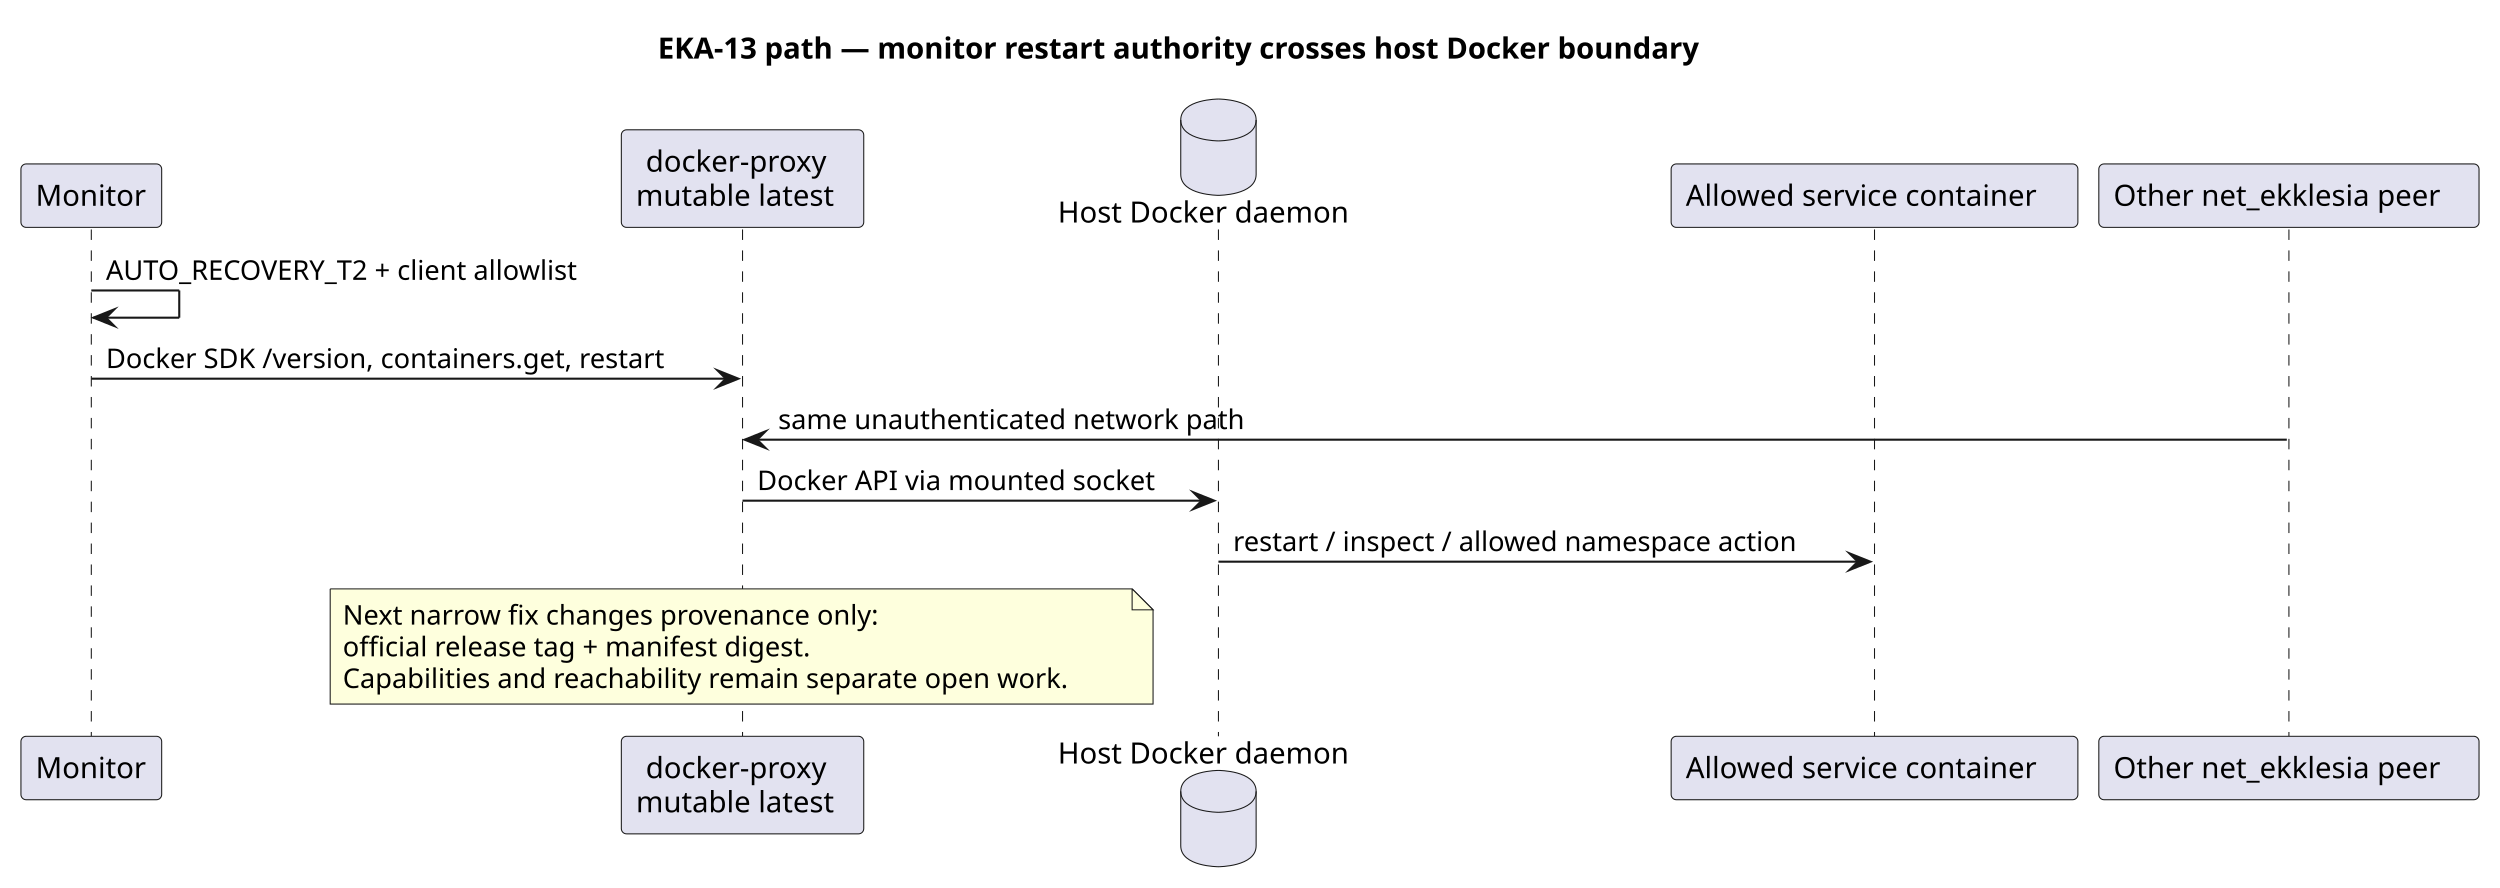
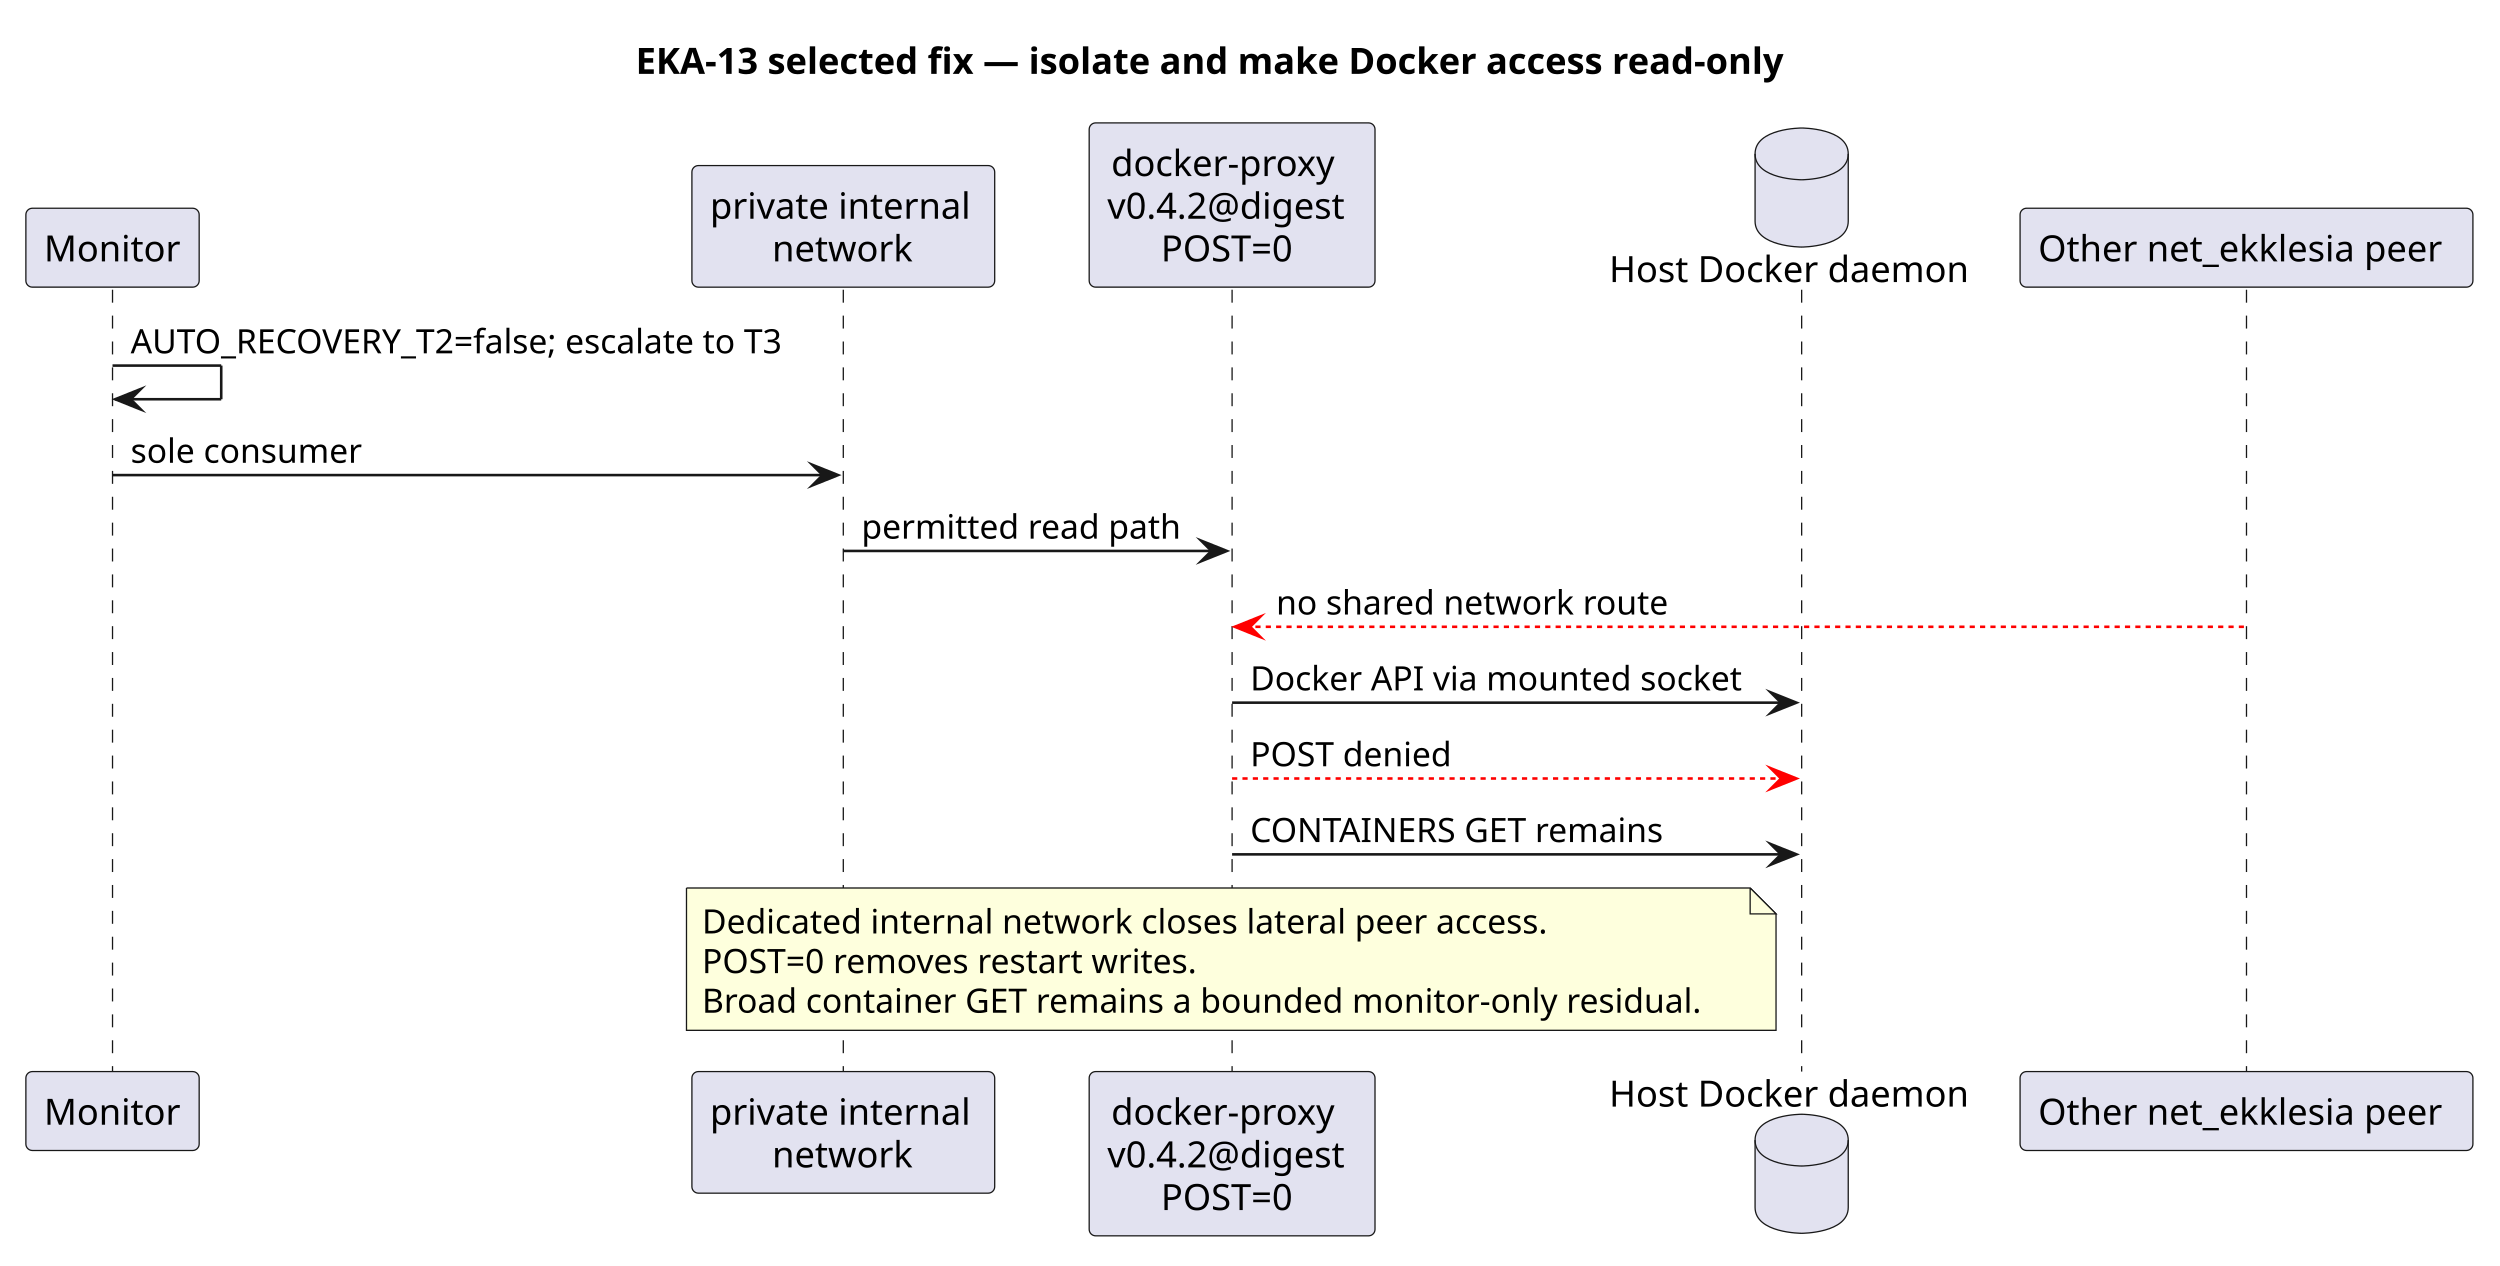
- <svg xmlns="http://www.w3.org/2000/svg" version="1.1" data-diagram-type="SEQUENCE" style="width:1194px;height:424px;background:#FFFFFF;" width="1194px" height="424px" viewBox="0 0 1194 424" zoomAndPan="magnify" preserveAspectRatio="none" contentStyleType="text/css">
+ <svg xmlns="http://www.w3.org/2000/svg" version="1.1" data-diagram-type="SEQUENCE" style="width:966px;height:489px;background:#FFFFFF;" width="966px" height="489px" viewBox="0 0 966 489" zoomAndPan="magnify" preserveAspectRatio="none" contentStyleType="text/css">
  <defs />
  <g font-family="sans-serif" lengthAdjust="spacing">
    <g class="title" data-source-line="18">
-       <text x="314.168" y="27.995" fill="#000" font-size="14" textLength="564.648" font-weight="700">EKA-13 path — monitor restart authority crosses host Docker boundary</text>
+       <text x="245.617" y="28.535" fill="#000" font-size="14" textLength="473.3" font-weight="700">EKA-13 selected fix — isolate and make Docker access read-only</text>
    </g>
    <g>
-       <rect x="40.109" y="109.594" width="8" height="242.063" fill="#000" fill-opacity="0" />
-       <line x1="43.609" y1="109.594" x2="43.609" y2="351.656" style="stroke:#181818;stroke-width:0.5;stroke-dasharray:5,5;" />
+       <rect x="39.979" y="111.953" width="8" height="302.105" fill="#000" fill-opacity="0" />
+       <line x1="43.479" y1="111.953" x2="43.479" y2="414.059" style="stroke:#181818;stroke-width:0.5;stroke-dasharray:5,5;" />
    </g>
    <g>
-       <rect x="351.137" y="109.594" width="8" height="242.063" fill="#000" fill-opacity="0" />
-       <line x1="354.637" y1="109.594" x2="354.637" y2="351.656" style="stroke:#181818;stroke-width:0.5;stroke-dasharray:5,5;" />
+       <rect x="322.352" y="111.953" width="8" height="302.105" fill="#000" fill-opacity="0" />
+       <line x1="325.852" y1="111.953" x2="325.852" y2="414.059" style="stroke:#181818;stroke-width:0.5;stroke-dasharray:5,5;" />
    </g>
    <g>
-       <rect x="578.427" y="109.594" width="8" height="242.063" fill="#000" fill-opacity="0" />
-       <line x1="581.927" y1="109.594" x2="581.927" y2="351.656" style="stroke:#181818;stroke-width:0.5;stroke-dasharray:5,5;" />
+       <rect x="472.581" y="111.953" width="8" height="302.105" fill="#000" fill-opacity="0" />
+       <line x1="476.081" y1="111.953" x2="476.081" y2="414.059" style="stroke:#181818;stroke-width:0.5;stroke-dasharray:5,5;" />
    </g>
    <g>
-       <rect x="891.766" y="109.594" width="8" height="242.063" fill="#000" fill-opacity="0" />
-       <line x1="895.266" y1="109.594" x2="895.266" y2="351.656" style="stroke:#181818;stroke-width:0.5;stroke-dasharray:5,5;" />
+       <rect x="692.66" y="111.953" width="8" height="302.105" fill="#000" fill-opacity="0" />
+       <line x1="696.16" y1="111.953" x2="696.16" y2="414.059" style="stroke:#181818;stroke-width:0.5;stroke-dasharray:5,5;" />
    </g>
    <g>
-       <rect x="1089.689" y="109.594" width="8" height="242.063" fill="#000" fill-opacity="0" />
-       <line x1="1093.189" y1="109.594" x2="1093.189" y2="351.656" style="stroke:#181818;stroke-width:0.5;stroke-dasharray:5,5;" />
+       <rect x="864.544" y="111.953" width="8" height="302.105" fill="#000" fill-opacity="0" />
+       <line x1="868.044" y1="111.953" x2="868.044" y2="414.059" style="stroke:#181818;stroke-width:0.5;stroke-dasharray:5,5;" />
    </g>
-     <rect x="10" y="78.297" width="67.218" height="30.297" fill="#E2E2F0" style="stroke:#181818;stroke-width:0.5;" rx="2.5" ry="2.5" />
-     <text x="17" y="98.292" fill="#000" font-size="14" textLength="53.218">Monitor</text>
-     <rect x="296.75" y="62" width="115.773" height="46.594" fill="#E2E2F0" style="stroke:#181818;stroke-width:0.5;" rx="2.5" ry="2.5" />
-     <text x="308.409" y="81.995" fill="#000" font-size="14" textLength="92.456">docker-proxy</text>
-     <text x="303.75" y="98.292" fill="#000" font-size="14" textLength="101.773">mutable latest</text>
-     <text x="505.202" y="106.292" fill="#000" font-size="14" textLength="147.451">Host Docker daemon</text>
-     <path d="M563.927,57.297 C563.927,47.297 581.927,47.297 581.927,47.297 C581.927,47.297 599.927,47.297 599.927,57.297 L599.927,83.297 C599.927,93.297 581.927,93.297 581.927,93.297 C581.927,93.297 563.927,93.297 563.927,83.297 L563.927,57.297" style="stroke:#181818;stroke-width:0.5;" fill="#E2E2F0" />
-     <path d="M563.927,57.297 C563.927,67.297 581.927,67.297 581.927,67.297 C581.927,67.297 599.927,67.297 599.927,57.297" style="stroke:#181818;stroke-width:0.5;" fill="none" />
-     <rect x="798.138" y="78.297" width="194.257" height="30.297" fill="#E2E2F0" style="stroke:#181818;stroke-width:0.5;" rx="2.5" ry="2.5" />
-     <text x="805.138" y="98.292" fill="#000" font-size="14" textLength="180.257">Allowed service container</text>
-     <rect x="1002.395" y="78.297" width="181.59" height="30.297" fill="#E2E2F0" style="stroke:#181818;stroke-width:0.5;" rx="2.5" ry="2.5" />
-     <text x="1009.395" y="98.292" fill="#000" font-size="14" textLength="167.59">Other net_ekklesia peer</text>
-     <rect x="10" y="351.656" width="67.218" height="30.297" fill="#E2E2F0" style="stroke:#181818;stroke-width:0.5;" rx="2.5" ry="2.5" />
-     <text x="17" y="371.651" fill="#000" font-size="14" textLength="53.218">Monitor</text>
-     <rect x="296.75" y="351.656" width="115.773" height="46.594" fill="#E2E2F0" style="stroke:#181818;stroke-width:0.5;" rx="2.5" ry="2.5" />
-     <text x="308.409" y="371.651" fill="#000" font-size="14" textLength="92.456">docker-proxy</text>
-     <text x="303.75" y="387.948" fill="#000" font-size="14" textLength="101.773">mutable latest</text>
-     <text x="505.202" y="364.651" fill="#000" font-size="14" textLength="147.451">Host Docker daemon</text>
-     <path d="M563.927,377.953 C563.927,367.953 581.927,367.953 581.927,367.953 C581.927,367.953 599.927,367.953 599.927,377.953 L599.927,403.953 C599.927,413.953 581.927,413.953 581.927,413.953 C581.927,413.953 563.927,413.953 563.927,403.953 L563.927,377.953" style="stroke:#181818;stroke-width:0.5;" fill="#E2E2F0" />
-     <path d="M563.927,377.953 C563.927,387.953 581.927,387.953 581.927,387.953 C581.927,387.953 599.927,387.953 599.927,377.953" style="stroke:#181818;stroke-width:0.5;" fill="none" />
-     <rect x="798.138" y="351.656" width="194.257" height="30.297" fill="#E2E2F0" style="stroke:#181818;stroke-width:0.5;" rx="2.5" ry="2.5" />
-     <text x="805.138" y="371.651" fill="#000" font-size="14" textLength="180.257">Allowed service container</text>
-     <rect x="1002.395" y="351.656" width="181.59" height="30.297" fill="#E2E2F0" style="stroke:#181818;stroke-width:0.5;" rx="2.5" ry="2.5" />
-     <text x="1009.395" y="371.651" fill="#000" font-size="14" textLength="167.59">Other net_ekklesia peer</text>
-     <line x1="43.609" y1="138.727" x2="85.609" y2="138.727" style="stroke:#181818;stroke-width:1;" />
-     <line x1="85.609" y1="138.727" x2="85.609" y2="151.727" style="stroke:#181818;stroke-width:1;" />
-     <line x1="44.609" y1="151.727" x2="85.609" y2="151.727" style="stroke:#181818;stroke-width:1;" />
-     <polygon points="54.609,147.727,44.609,151.727,54.609,155.727,50.609,151.727" fill="#181818" style="stroke:#181818;stroke-width:1;stroke-linejoin:miter;stroke-miterlimit:10;" />
-     <text x="50.609" y="133.661" fill="#000" font-size="13" textLength="248.295">AUTO_RECOVERY_T2 + client allowlist</text>
-     <polygon points="342.637,176.859,352.637,180.859,342.637,184.859,346.637,180.859" fill="#181818" style="stroke:#181818;stroke-width:1;stroke-linejoin:miter;stroke-miterlimit:10;" />
-     <line x1="43.609" y1="180.859" x2="348.637" y2="180.859" style="stroke:#181818;stroke-width:1;" />
-     <text x="50.609" y="175.793" fill="#000" font-size="13" textLength="287.028">Docker SDK /version, containers.get, restart</text>
-     <polygon points="365.637,205.992,355.637,209.992,365.637,213.992,361.637,209.992" fill="#181818" style="stroke:#181818;stroke-width:1;stroke-linejoin:miter;stroke-miterlimit:10;" />
-     <line x1="359.637" y1="209.992" x2="1092.189" y2="209.992" style="stroke:#181818;stroke-width:1;" />
-     <text x="371.637" y="204.926" fill="#000" font-size="13" textLength="237.574">same unauthenticated network path</text>
-     <polygon points="569.927,235.125,579.927,239.125,569.927,243.125,573.927,239.125" fill="#181818" style="stroke:#181818;stroke-width:1;stroke-linejoin:miter;stroke-miterlimit:10;" />
-     <line x1="354.637" y1="239.125" x2="575.927" y2="239.125" style="stroke:#181818;stroke-width:1;" />
-     <text x="361.637" y="234.059" fill="#000" font-size="13" textLength="203.29">Docker API via mounted socket</text>
-     <polygon points="883.266,264.258,893.266,268.258,883.266,272.258,887.266,268.258" fill="#181818" style="stroke:#181818;stroke-width:1;stroke-linejoin:miter;stroke-miterlimit:10;" />
-     <line x1="581.927" y1="268.258" x2="889.266" y2="268.258" style="stroke:#181818;stroke-width:1;" />
-     <text x="588.927" y="263.192" fill="#000" font-size="13" textLength="289.339">restart / inspect / allowed namespace action</text>
-     <path d="M157.7,281.258 L157.7,336.258 L550.7,336.258 L550.7,291.258 L540.7,281.258 L157.7,281.258" style="stroke:#181818;stroke-width:0.5;" fill="#FEFFDD" />
-     <path d="M540.7,281.258 L540.7,291.258 L550.7,291.258 L540.7,281.258" style="stroke:#181818;stroke-width:0.5;" fill="#FEFFDD" />
-     <text x="163.7" y="298.325" fill="#000" font-size="13" textLength="275.863">Next narrow fix changes provenance only:</text>
-     <text x="163.7" y="313.458" fill="#000" font-size="13" textLength="244.658">official release tag + manifest digest.</text>
-     <text x="163.7" y="328.59" fill="#000" font-size="13" textLength="372.874">Capabilities and reachability remain separate open work.</text>
+     <rect x="10" y="80.465" width="66.958" height="30.488" fill="#E2E2F0" style="stroke:#181818;stroke-width:0.5;" rx="2.5" ry="2.5" />
+     <text x="17" y="101" fill="#000" font-size="14" textLength="52.958">Monitor</text>
+     <rect x="267.353" y="63.977" width="116.997" height="46.977" fill="#E2E2F0" style="stroke:#181818;stroke-width:0.5;" rx="2.5" ry="2.5" />
+     <text x="274.353" y="84.512" fill="#000" font-size="14" textLength="102.997">private internal</text>
+     <text x="298.34" y="101" fill="#000" font-size="14" textLength="55.022">network</text>
+     <rect x="420.86" y="47.488" width="110.441" height="63.465" fill="#E2E2F0" style="stroke:#181818;stroke-width:0.5;" rx="2.5" ry="2.5" />
+     <text x="429.364" y="68.023" fill="#000" font-size="14" textLength="93.434">docker-proxy</text>
+     <text x="427.86" y="84.512" fill="#000" font-size="14" textLength="96.441">v0.4.2@digest</text>
+     <text x="448.587" y="101" fill="#000" font-size="14" textLength="54.988">POST=0</text>
+     <text x="621.766" y="109" fill="#000" font-size="14" textLength="142.789">Host Docker daemon</text>
+     <path d="M678.16,59.465 C678.16,49.465 696.16,49.465 696.16,49.465 C696.16,49.465 714.16,49.465 714.16,59.465 L714.16,85.465 C714.16,95.465 696.16,95.465 696.16,95.465 C696.16,95.465 678.16,95.465 678.16,85.465 L678.16,59.465" style="stroke:#181818;stroke-width:0.5;" fill="#E2E2F0" />
+     <path d="M678.16,59.465 C678.16,69.465 696.16,69.465 696.16,69.465 C696.16,69.465 714.16,69.465 714.16,59.465" style="stroke:#181818;stroke-width:0.5;" fill="none" />
+     <rect x="780.555" y="80.465" width="174.979" height="30.488" fill="#E2E2F0" style="stroke:#181818;stroke-width:0.5;" rx="2.5" ry="2.5" />
+     <text x="787.555" y="101" fill="#000" font-size="14" textLength="160.979">Other net_ekklesia peer</text>
+     <rect x="10" y="414.059" width="66.958" height="30.488" fill="#E2E2F0" style="stroke:#181818;stroke-width:0.5;" rx="2.5" ry="2.5" />
+     <text x="17" y="434.594" fill="#000" font-size="14" textLength="52.958">Monitor</text>
+     <rect x="267.353" y="414.059" width="116.997" height="46.977" fill="#E2E2F0" style="stroke:#181818;stroke-width:0.5;" rx="2.5" ry="2.5" />
+     <text x="274.353" y="434.594" fill="#000" font-size="14" textLength="102.997">private internal</text>
+     <text x="298.34" y="451.082" fill="#000" font-size="14" textLength="55.022">network</text>
+     <rect x="420.86" y="414.059" width="110.441" height="63.465" fill="#E2E2F0" style="stroke:#181818;stroke-width:0.5;" rx="2.5" ry="2.5" />
+     <text x="429.364" y="434.594" fill="#000" font-size="14" textLength="93.434">docker-proxy</text>
+     <text x="427.86" y="451.082" fill="#000" font-size="14" textLength="96.441">v0.4.2@digest</text>
+     <text x="448.587" y="467.57" fill="#000" font-size="14" textLength="54.988">POST=0</text>
+     <text x="621.766" y="427.594" fill="#000" font-size="14" textLength="142.789">Host Docker daemon</text>
+     <path d="M678.16,440.547 C678.16,430.547 696.16,430.547 696.16,430.547 C696.16,430.547 714.16,430.547 714.16,440.547 L714.16,466.547 C714.16,476.547 696.16,476.547 696.16,476.547 C696.16,476.547 678.16,476.547 678.16,466.547 L678.16,440.547" style="stroke:#181818;stroke-width:0.5;" fill="#E2E2F0" />
+     <path d="M678.16,440.547 C678.16,450.547 696.16,450.547 696.16,450.547 C696.16,450.547 714.16,450.547 714.16,440.547" style="stroke:#181818;stroke-width:0.5;" fill="none" />
+     <rect x="780.555" y="414.059" width="174.979" height="30.488" fill="#E2E2F0" style="stroke:#181818;stroke-width:0.5;" rx="2.5" ry="2.5" />
+     <text x="787.555" y="434.594" fill="#000" font-size="14" textLength="160.979">Other net_ekklesia peer</text>
+     <line x1="43.479" y1="141.264" x2="85.479" y2="141.264" style="stroke:#181818;stroke-width:1;" />
+     <line x1="85.479" y1="141.264" x2="85.479" y2="154.264" style="stroke:#181818;stroke-width:1;" />
+     <line x1="44.479" y1="154.264" x2="85.479" y2="154.264" style="stroke:#181818;stroke-width:1;" />
+     <polygon points="54.479,150.264,44.479,154.264,54.479,158.264,50.479,154.264" fill="#181818" style="stroke:#181818;stroke-width:1;stroke-linejoin:miter;stroke-miterlimit:10;" />
+     <text x="50.479" y="136.521" fill="#000" font-size="13" textLength="268.373">AUTO_RECOVERY_T2=false; escalate to T3</text>
+     <polygon points="313.852,179.574,323.852,183.574,313.852,187.574,317.852,183.574" fill="#181818" style="stroke:#181818;stroke-width:1;stroke-linejoin:miter;stroke-miterlimit:10;" />
+     <line x1="43.479" y1="183.574" x2="319.852" y2="183.574" style="stroke:#181818;stroke-width:1;" />
+     <text x="50.479" y="178.832" fill="#000" font-size="13" textLength="91.832">sole consumer</text>
+     <polygon points="464.081,208.885,474.081,212.885,464.081,216.885,468.081,212.885" fill="#181818" style="stroke:#181818;stroke-width:1;stroke-linejoin:miter;stroke-miterlimit:10;" />
+     <line x1="325.852" y1="212.885" x2="470.081" y2="212.885" style="stroke:#181818;stroke-width:1;" />
+     <text x="332.852" y="208.143" fill="#000" font-size="13" textLength="126.229">permitted read path</text>
+     <polygon points="487.081,238.195,477.081,242.195,487.081,246.195,483.081,242.195" fill="#F00" style="stroke:#F00;stroke-width:1;stroke-linejoin:miter;stroke-miterlimit:10;" />
+     <line x1="481.081" y1="242.195" x2="867.044" y2="242.195" style="stroke:#F00;stroke-width:1;stroke-dasharray:2,2;" />
+     <text x="493.081" y="237.453" fill="#000" font-size="13" textLength="155.581">no shared network route</text>
+     <polygon points="684.16,267.506,694.16,271.506,684.16,275.506,688.16,271.506" fill="#181818" style="stroke:#181818;stroke-width:1;stroke-linejoin:miter;stroke-miterlimit:10;" />
+     <line x1="476.081" y1="271.506" x2="690.16" y2="271.506" style="stroke:#181818;stroke-width:1;" />
+     <text x="483.081" y="266.764" fill="#000" font-size="13" textLength="196.079">Docker API via mounted socket</text>
+     <polygon points="684.16,296.816,694.16,300.816,684.16,304.816,688.16,300.816" fill="#F00" style="stroke:#F00;stroke-width:1;stroke-linejoin:miter;stroke-miterlimit:10;" />
+     <line x1="476.081" y1="300.816" x2="690.16" y2="300.816" style="stroke:#F00;stroke-width:1;stroke-dasharray:2,2;" />
+     <text x="483.081" y="296.074" fill="#000" font-size="13" textLength="79.295">POST denied</text>
+     <polygon points="684.16,326.127,694.16,330.127,684.16,334.127,688.16,330.127" fill="#181818" style="stroke:#181818;stroke-width:1;stroke-linejoin:miter;stroke-miterlimit:10;" />
+     <line x1="476.081" y1="330.127" x2="690.16" y2="330.127" style="stroke:#181818;stroke-width:1;" />
+     <text x="483.081" y="325.385" fill="#000" font-size="13" textLength="164.722">CONTAINERS GET remains</text>
+     <path d="M265.259,343.127 L265.259,398.127 L686.259,398.127 L686.259,353.127 L676.259,343.127 L265.259,343.127" style="stroke:#181818;stroke-width:0.5;" fill="#FEFFDD" />
+     <path d="M676.259,343.127 L676.259,353.127 L686.259,353.127 L676.259,343.127" style="stroke:#181818;stroke-width:0.5;" fill="#FEFFDD" />
+     <text x="271.259" y="360.695" fill="#000" font-size="13" textLength="338.362">Dedicated internal network closes lateral peer access.</text>
+     <text x="271.259" y="376.006" fill="#000" font-size="13" textLength="200.034">POST=0 removes restart writes.</text>
+     <text x="271.259" y="391.316" fill="#000" font-size="13" textLength="400.645">Broad container GET remains a bounded monitor-only residual.</text>
  </g>
</svg>
